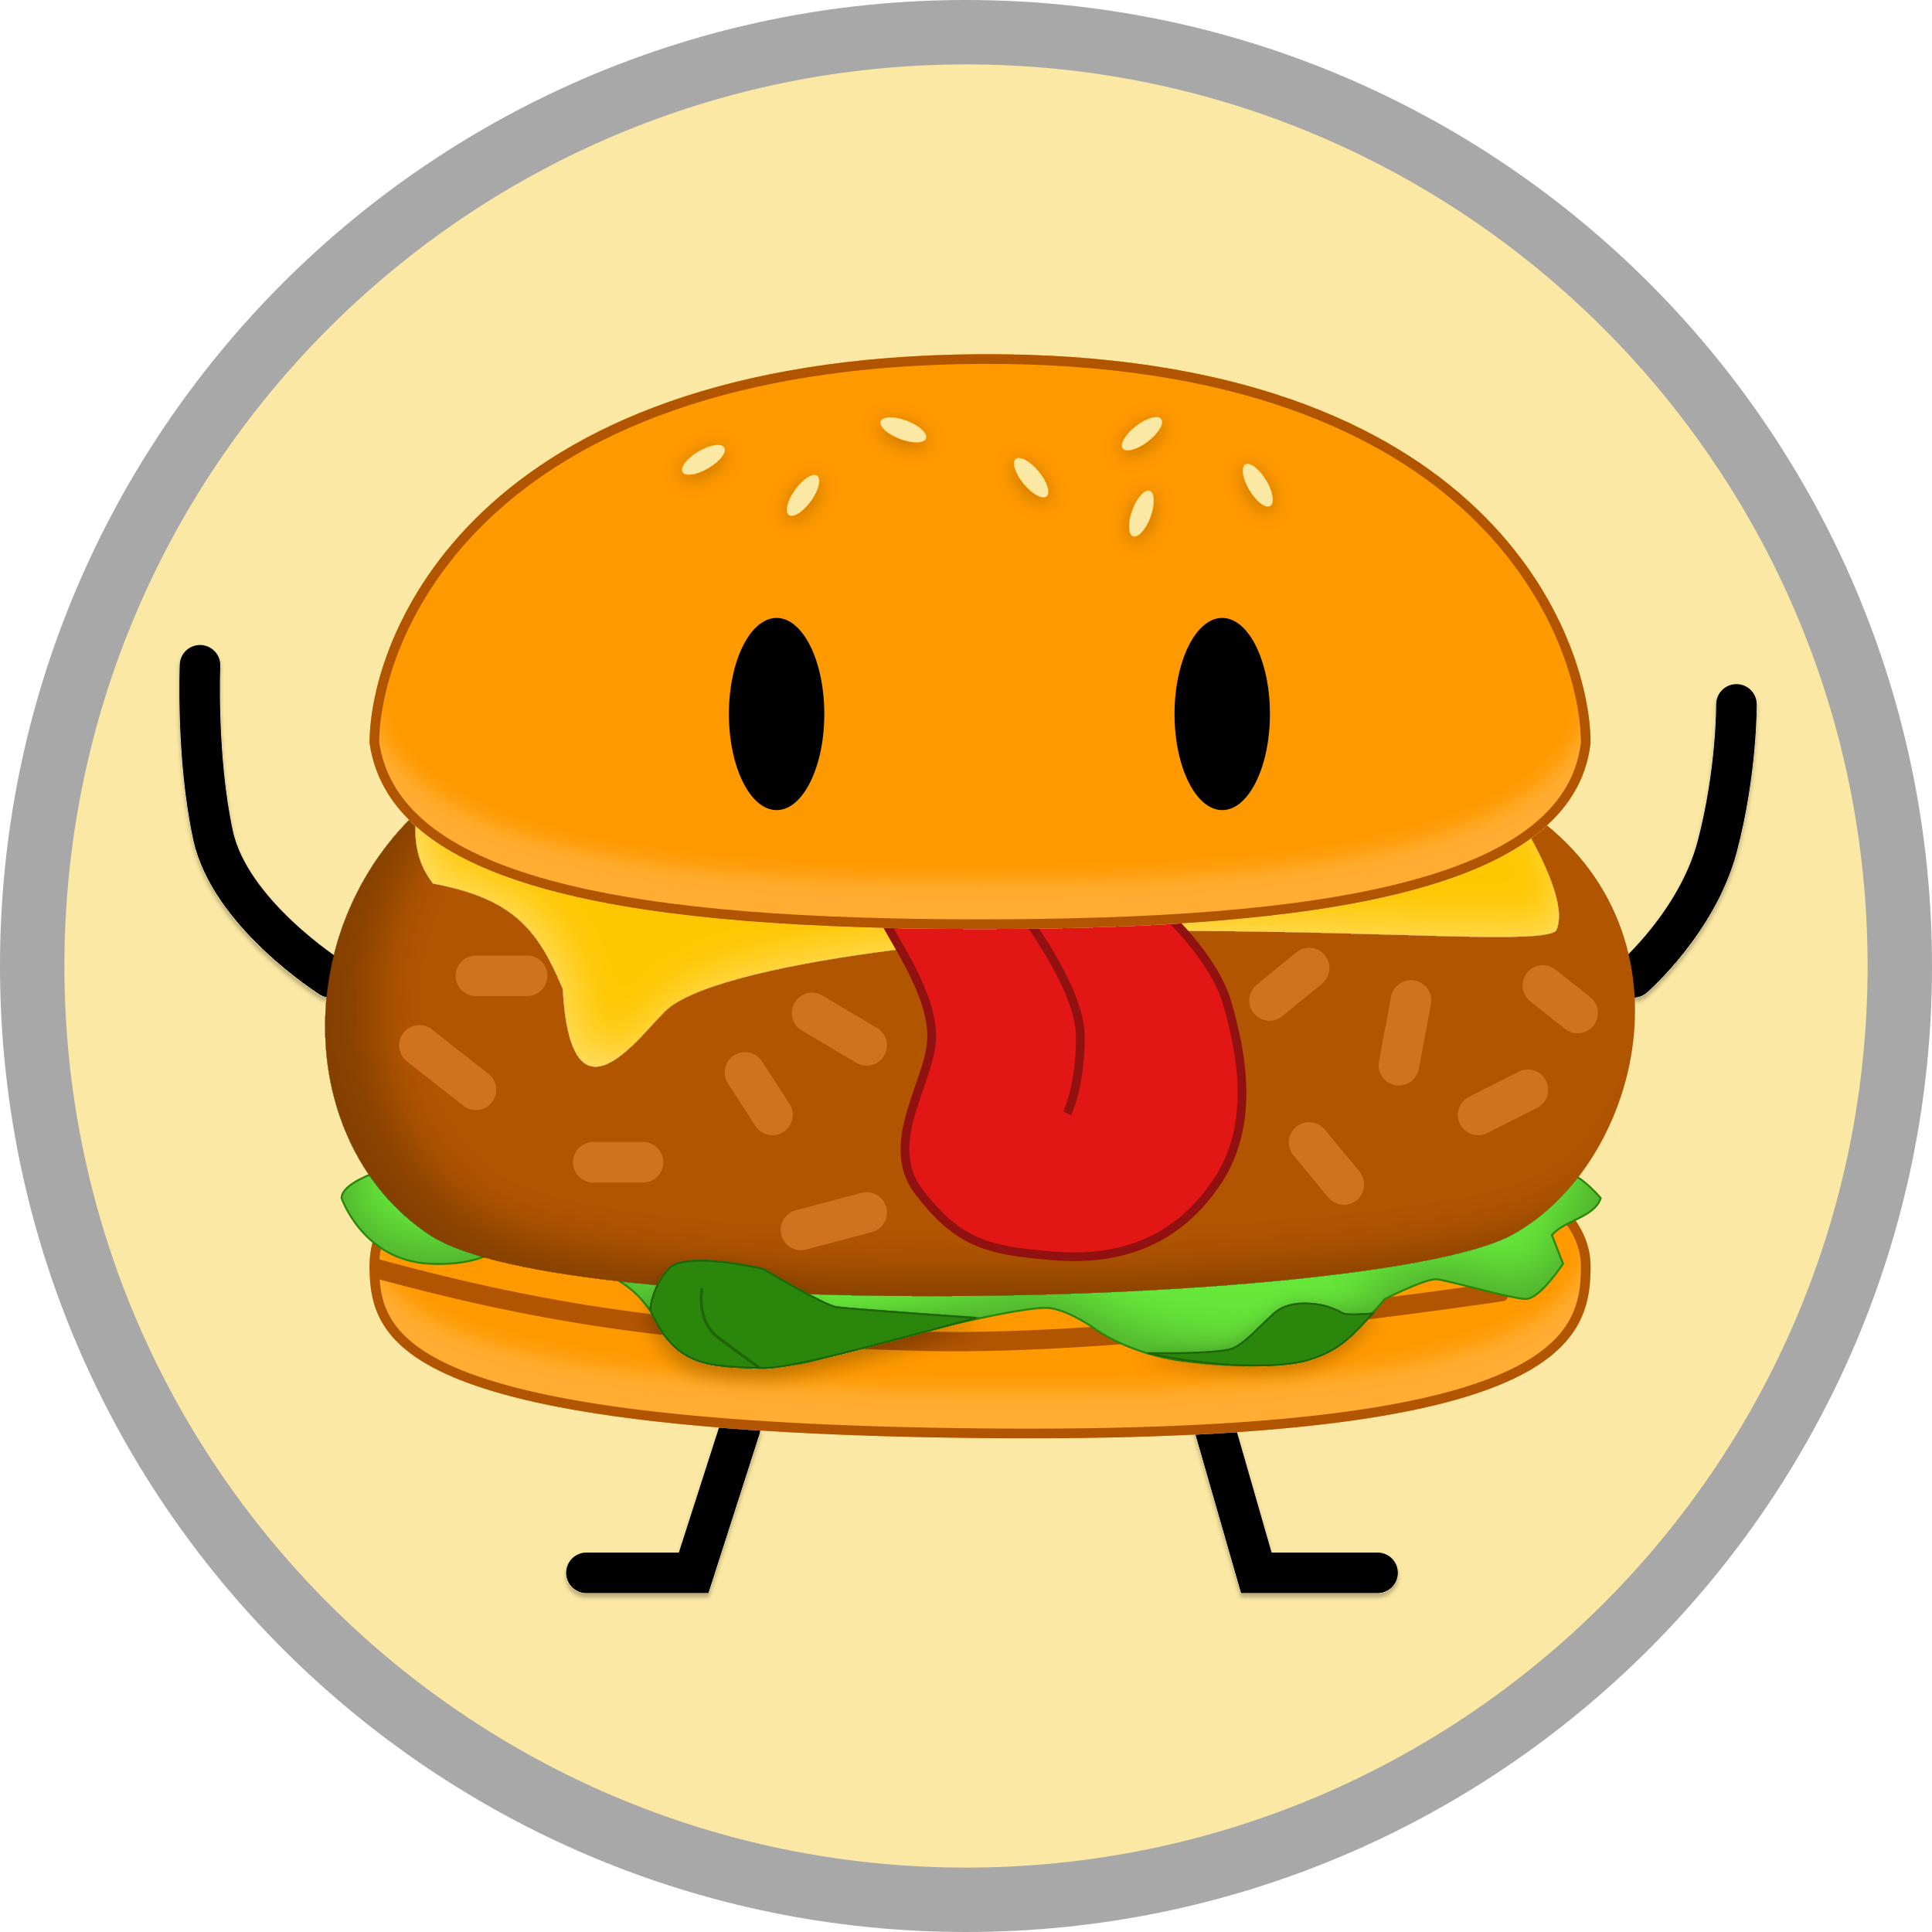
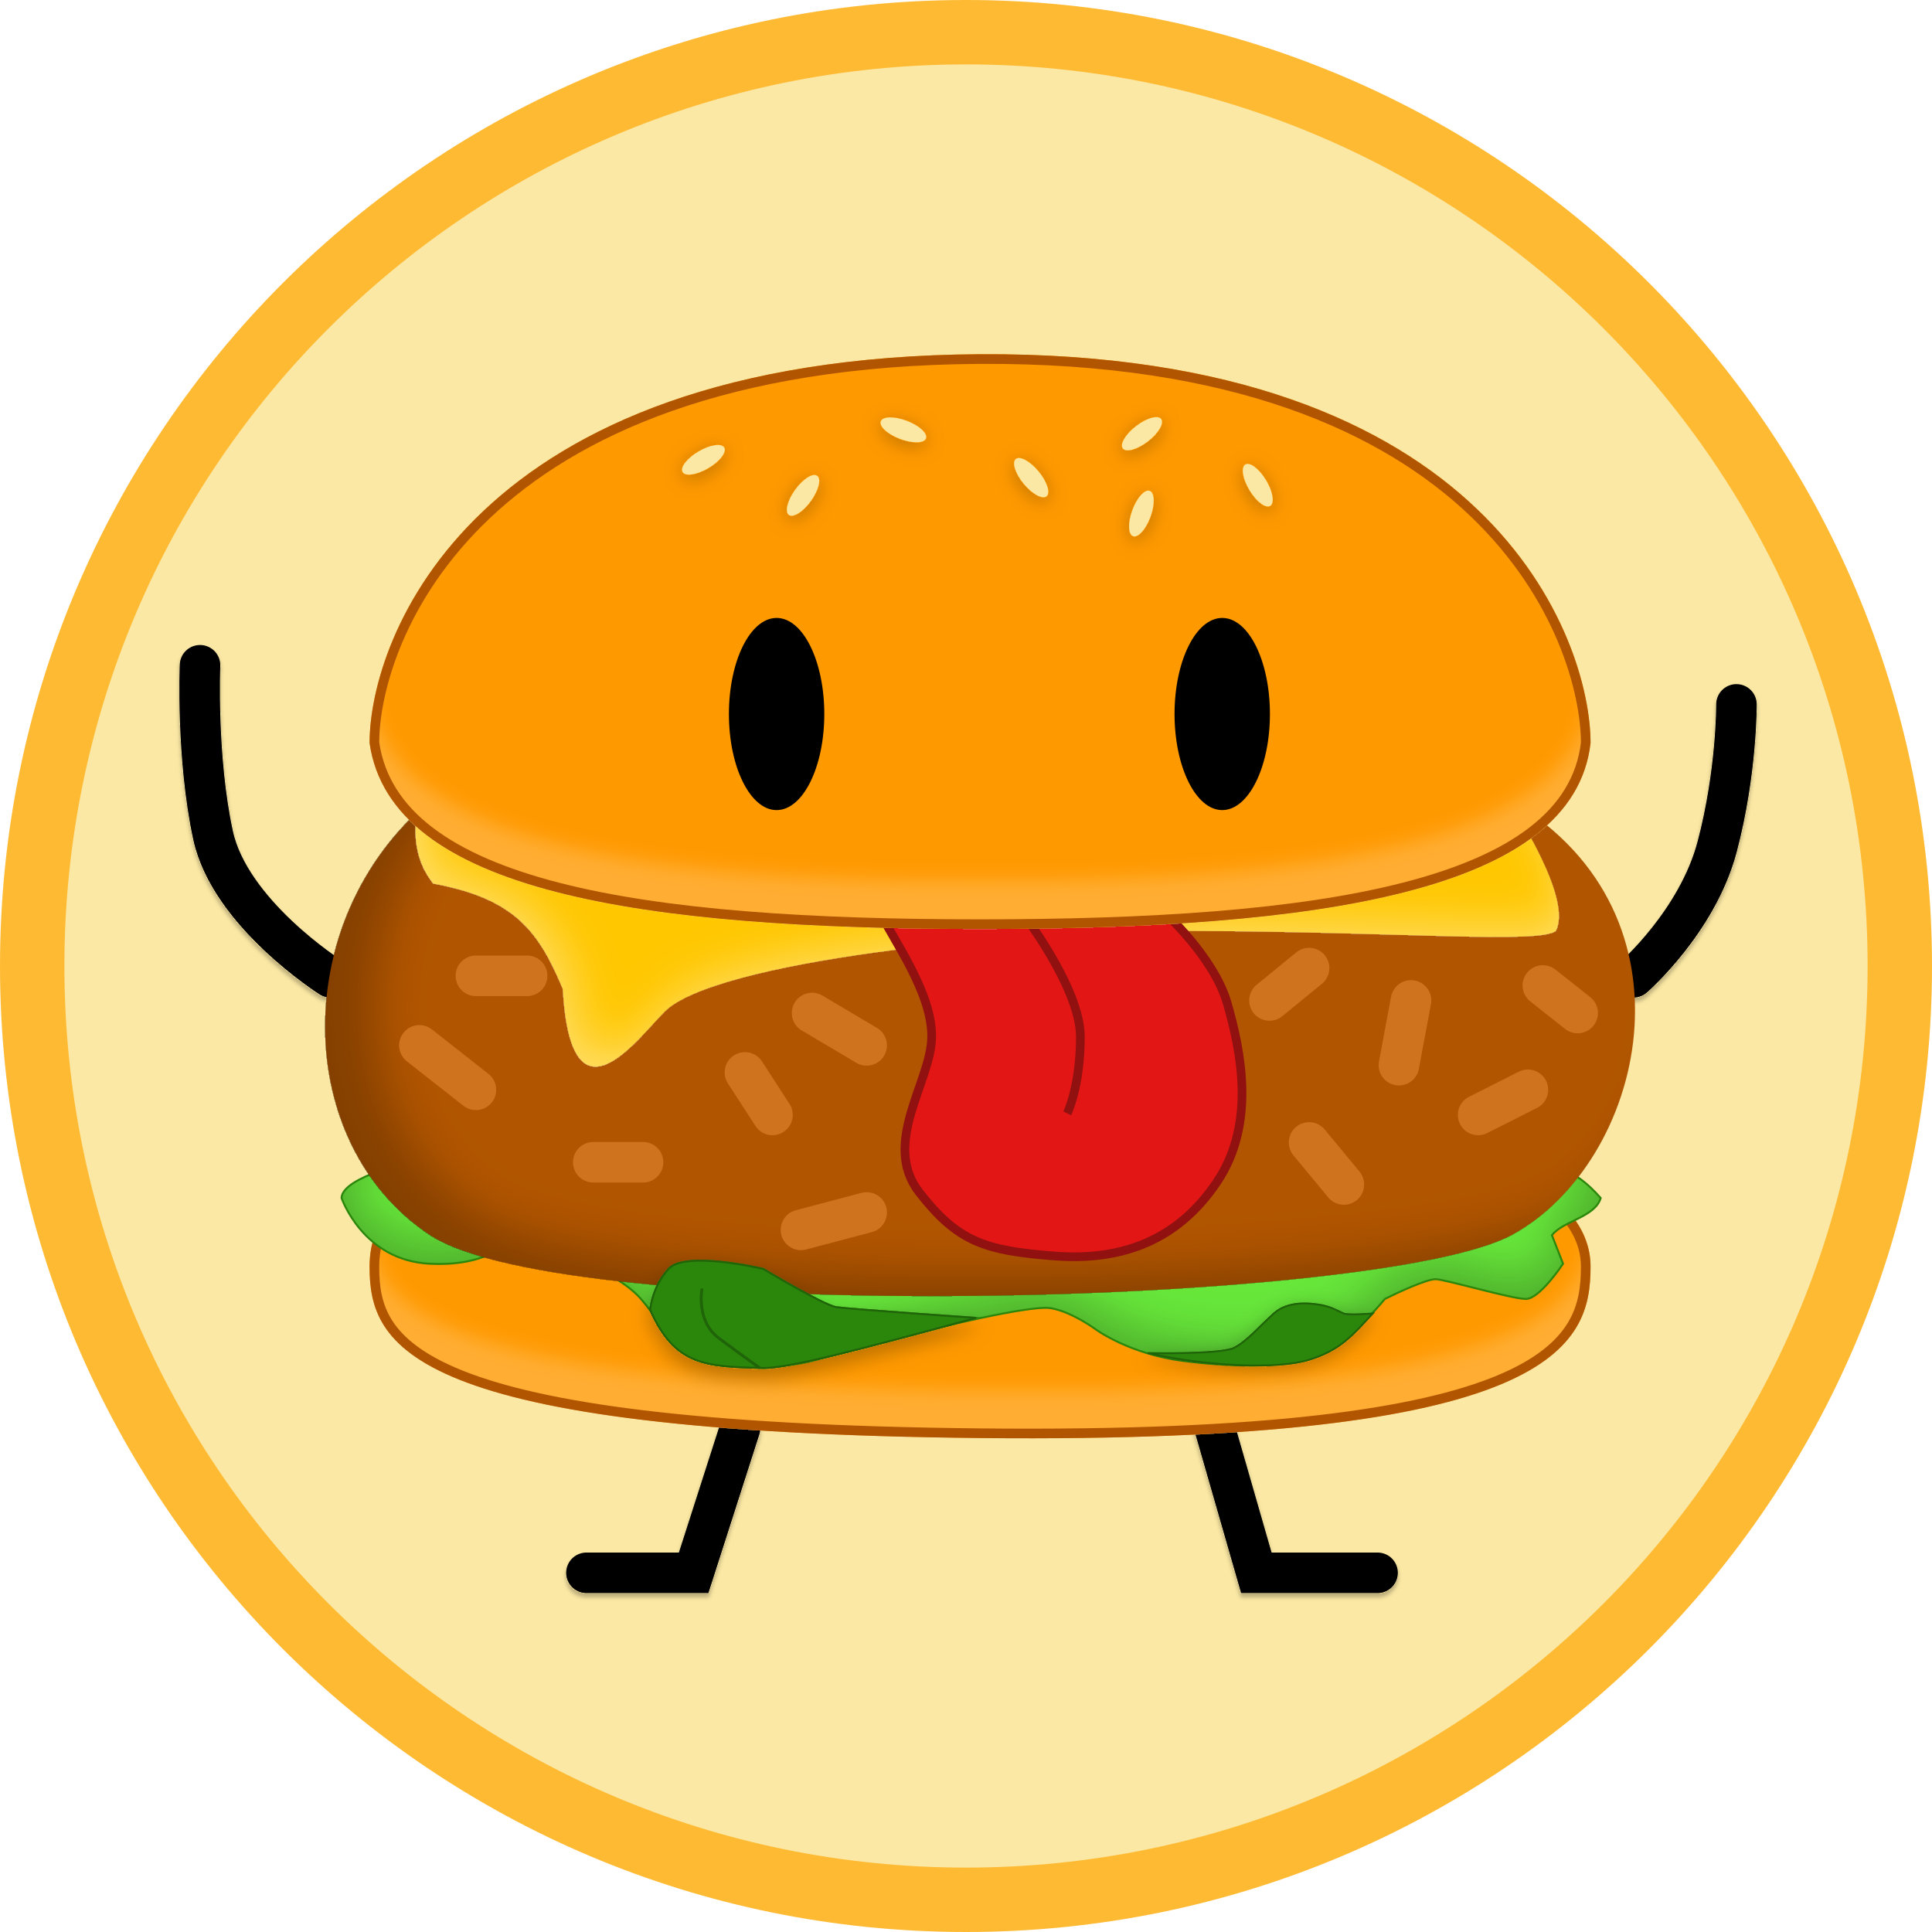
<svg xmlns="http://www.w3.org/2000/svg" width="300" height="300" viewBox="0 0 300 300" fill="none">
-   <circle cx="150" cy="150" r="145" fill="#FBE8A4" stroke="#A8A8A8" stroke-width="10" />
+   <circle cx="150" cy="150" r="145" fill="#FBE8A4" stroke="#FFBA33" stroke-width="10" />
  <g filter="url(#filter0_d_2562_6487)">
    <path d="M51.309 151.754C51.309 151.754 35.709 141.854 33.084 129.704C30.459 117.554 31.059 103.304 31.059 103.304M253.659 151.754C253.659 151.754 263.559 143.129 266.634 131.504C269.709 119.879 269.634 109.379 269.634 109.379M114.909 221.804L107.709 244.229H91.059M188.634 221.804L195.084 244.229H213.909" stroke="black" stroke-width="6.3" stroke-linecap="round" />
  </g>
  <g filter="url(#filter1_i_2562_6487)">
    <path d="M246.984 196.692C246.984 208.94 241.659 224.204 152.334 223.304C63.009 222.404 57.384 208.94 57.384 196.692C57.384 184.444 70.209 171.374 149.559 171.029C228.909 170.683 246.984 184.444 246.984 196.692Z" fill="#FF9900" />
  </g>
-   <path d="M58.134 196.898C88.393 205.196 110.007 207.413 143.184 208.27M58.148 197.68C88.371 205.95 110.026 208.164 143.164 209.02C159.944 209.453 182.507 207.518 200.848 205.48C210.024 204.46 218.154 203.414 223.989 202.622C226.907 202.226 229.252 201.894 230.867 201.661C231.675 201.544 232.301 201.452 232.725 201.389C232.936 201.358 233.098 201.334 233.206 201.318L233.329 201.299L233.361 201.294L233.368 201.293L233.37 201.293C233.371 201.293 233.371 201.293 233.259 200.551C233.146 199.81 233.146 199.81 233.146 199.81L233.144 199.81L233.136 199.811L233.106 199.816L232.984 199.834C232.876 199.85 232.716 199.874 232.505 199.906C232.083 199.968 231.459 200.06 230.653 200.176C229.041 200.409 226.701 200.74 223.788 201.136C217.961 201.926 209.844 202.971 200.682 203.989C182.348 206.027 159.873 207.951 143.203 207.52C109.997 206.663 88.425 204.443 58.144 196.123C58.239 193.394 59.042 190.658 61.206 188.041C63.534 185.226 67.485 182.495 73.975 180.101C86.97 175.307 109.902 171.952 149.562 171.779C189.213 171.606 213.468 174.961 227.785 179.848C242.114 184.739 246.234 191.055 246.234 196.692C246.234 199.702 245.904 202.79 244.114 205.756C242.325 208.72 239.016 211.66 232.866 214.237C220.523 219.406 196.998 223.004 152.341 222.554C107.681 222.104 84.069 218.509 71.639 213.557C65.442 211.087 62.1 208.309 60.29 205.486C58.679 202.975 58.228 200.348 58.148 197.68Z" stroke="#B15500" stroke-width="1.5" />
+   <path d="M246.234 196.692C246.234 199.702 245.904 202.79 244.114 205.756C242.325 208.72 239.016 211.66 232.866 214.237C220.523 219.406 196.998 223.004 152.341 222.554C107.681 222.104 84.069 218.509 71.639 213.557C65.442 211.087 62.1 208.309 60.29 205.486C58.481 202.665 58.134 199.699 58.134 196.692C58.134 193.775 58.892 190.839 61.206 188.041C63.534 185.226 67.485 182.495 73.975 180.101C86.97 175.307 109.902 171.952 149.562 171.779C189.213 171.606 213.468 174.961 227.785 179.848C242.114 184.739 246.234 191.055 246.234 196.692Z" stroke="#B15500" stroke-width="1.5" />
  <g filter="url(#filter2_i_2562_6487)">
    <path d="M53.034 186.029C53.109 182.654 64.659 180.179 64.659 180.179H236.934C241.583 181.237 244.251 181.154 248.559 186.029C247.659 189.029 242.709 189.554 240.984 191.804L242.709 196.229C242.709 196.229 239.109 201.704 236.934 201.704C234.759 201.704 224.289 198.629 222.909 198.629C221.529 198.629 217.084 200.679 215.034 201.704C215.034 201.704 211.209 206.504 206.484 209.579C201.759 212.654 191.784 212.354 183.609 211.304C175.434 210.254 170.259 206.504 170.259 206.504C170.259 206.504 166.434 203.654 163.134 203.129C159.834 202.604 144.309 206.504 144.309 206.504L126.159 211.304C126.159 211.304 117.984 213.479 110.409 211.304C102.834 209.129 104.259 207.179 99.534 201.704C94.809 196.229 79.659 191.804 79.659 191.804C79.659 191.804 77.034 196.754 66.684 196.229C56.334 195.704 53.034 186.029 53.034 186.029Z" fill="#67E73A" />
  </g>
  <path d="M53.034 186.029C53.109 182.654 64.659 180.179 64.659 180.179H236.934C241.583 181.237 244.251 181.154 248.559 186.029C247.659 189.029 242.709 189.554 240.984 191.804L242.709 196.229C242.709 196.229 239.109 201.704 236.934 201.704C234.759 201.704 224.289 198.629 222.909 198.629C221.529 198.629 217.084 200.679 215.034 201.704C215.034 201.704 211.209 206.504 206.484 209.579C201.759 212.654 191.784 212.354 183.609 211.304C175.434 210.254 170.259 206.504 170.259 206.504C170.259 206.504 166.434 203.654 163.134 203.129C159.834 202.604 144.309 206.504 144.309 206.504L126.159 211.304C126.159 211.304 117.984 213.479 110.409 211.304C102.834 209.129 104.259 207.179 99.534 201.704C94.809 196.229 79.659 191.804 79.659 191.804C79.659 191.804 77.034 196.754 66.684 196.229C56.334 195.704 53.034 186.029 53.034 186.029Z" stroke="#2B870B" stroke-width="0.3" />
  <g filter="url(#filter3_i_2562_6487)">
-     <path d="M66.695 124.401C88.642 105.941 204.892 106.605 234.818 124.401C264.744 142.196 255.3 180.577 234.818 191.734C214.336 202.89 87.976 205.877 66.695 191.734C45.415 177.591 44.749 142.861 66.695 124.401Z" fill="#B15500" />
+     <path d="M66.695 124.401C88.642 105.941 204.892 106.605 234.818 124.401C264.744 142.196 255.3 180.577 234.818 191.734C214.336 202.89 87.976 205.877 66.695 191.734C45.415 177.59 44.749 142.861 66.695 124.401Z" fill="#B15500" />
  </g>
  <g filter="url(#filter4_i_2562_6487)">
    <path d="M68.559 115.978L209.859 91.528C209.859 91.528 246.684 134.728 241.584 144.554C238.959 146.578 218.055 144.713 185.709 144.554C155.513 144.405 110.886 149.402 103.209 157.079C98.857 161.43 88.659 175.711 87.384 153.553C83.634 144.554 79.884 139.529 67.284 137.204C60.365 128.609 68.559 115.978 68.559 115.978Z" fill="#FFC700" />
  </g>
  <g filter="url(#filter5_d_2562_6487)">
    <path d="M129.909 202.828C131.859 203.129 152.484 204.553 152.484 204.553C133.036 209.822 122.841 212.532 118.584 212.578C109.643 212.342 104.709 212.288 100.809 203.428C100.809 203.428 101.034 199.828 103.734 196.903C106.434 193.979 118.584 196.903 118.584 196.903C118.584 196.903 127.959 202.528 129.909 202.828Z" fill="#2B870B" />
-     <path d="M151.583 204.641L151.585 204.641C142.282 207.161 135.148 209.077 129.802 210.379C124.289 211.721 120.694 212.405 118.585 212.428C118.516 212.427 118.448 212.425 118.379 212.423C114 212.307 110.626 212.218 107.862 211.098C105.078 209.97 102.897 207.786 100.961 203.402L100.961 203.399C100.963 203.374 100.967 203.335 100.973 203.284C100.984 203.182 101.003 203.033 101.034 202.844C101.096 202.467 101.207 201.932 101.402 201.307C101.791 200.056 102.513 198.447 103.844 197.005C104.478 196.318 105.692 195.956 107.206 195.819C108.711 195.683 110.472 195.773 112.155 195.956C113.837 196.138 115.436 196.411 116.614 196.639C117.204 196.753 117.688 196.856 118.024 196.93C118.192 196.967 118.324 196.997 118.413 197.017L118.514 197.041L118.526 197.044L118.534 197.048L118.612 197.095C118.682 197.137 118.783 197.197 118.914 197.275C119.174 197.429 119.548 197.65 120.003 197.916C120.913 198.449 122.147 199.162 123.442 199.884C124.736 200.607 126.094 201.339 127.25 201.91C127.828 202.196 128.358 202.442 128.805 202.626C129.249 202.809 129.623 202.936 129.886 202.977C130.869 203.128 136.522 203.56 141.916 203.953C144.617 204.15 147.256 204.338 149.22 204.476C150.202 204.545 151.015 204.602 151.583 204.641Z" stroke="#206409" stroke-width="0.3" />
+     <path d="M129.886 202.977C130.869 203.128 136.522 203.56 141.916 203.953C144.617 204.15 147.256 204.338 149.22 204.476C150.202 204.545 151.015 204.602 151.583 204.641L151.585 204.641C142.282 207.161 135.148 209.077 129.802 210.379C124.289 211.721 120.694 212.405 118.585 212.428C118.516 212.427 118.448 212.425 118.379 212.423C114 212.307 110.626 212.218 107.862 211.098C105.078 209.97 102.897 207.786 100.961 203.402L100.961 203.399C100.963 203.374 100.967 203.335 100.973 203.284C100.984 203.182 101.003 203.033 101.034 202.844C101.096 202.467 101.207 201.932 101.402 201.307C101.791 200.056 102.513 198.447 103.844 197.005C104.478 196.318 105.692 195.956 107.206 195.819C108.711 195.683 110.472 195.773 112.155 195.956C113.837 196.138 115.436 196.411 116.614 196.639C117.204 196.753 117.688 196.856 118.024 196.93C118.192 196.967 118.324 196.997 118.413 197.017L118.514 197.041L118.526 197.044L118.534 197.048L118.612 197.095C118.682 197.137 118.783 197.197 118.914 197.275C119.174 197.429 119.548 197.65 120.003 197.916C120.913 198.449 122.147 199.162 123.442 199.884C124.736 200.607 126.094 201.339 127.25 201.91C127.828 202.196 128.358 202.442 128.805 202.626C129.249 202.809 129.623 202.936 129.886 202.977Z" stroke="#206409" stroke-width="0.3" />
  </g>
  <path d="M109.206 200.319C109.228 200.197 109.148 200.08 109.026 200.057C108.903 200.034 108.786 200.115 108.763 200.237L109.206 200.319ZM117.985 212.428C118.115 212.245 118.115 212.245 118.115 212.245C118.115 212.245 118.115 212.245 118.115 212.245C118.115 212.245 118.115 212.245 118.114 212.245C118.114 212.244 118.114 212.244 118.113 212.243C118.112 212.242 118.11 212.241 118.107 212.239C118.101 212.235 118.093 212.229 118.082 212.222C118.061 212.206 118.028 212.183 117.986 212.153C117.901 212.093 117.776 212.003 117.615 211.888C117.293 211.657 116.827 211.322 116.251 210.905C115.098 210.071 113.506 208.91 111.744 207.598L111.475 207.959C113.239 209.272 114.833 210.435 115.987 211.27C116.564 211.687 117.031 212.023 117.353 212.254C117.515 212.369 117.64 212.459 117.725 212.519C117.767 212.55 117.8 212.573 117.821 212.588C117.832 212.596 117.84 212.602 117.846 212.606C117.849 212.608 117.851 212.609 117.852 212.61C117.853 212.611 117.853 212.611 117.854 212.611C117.854 212.611 117.854 212.612 117.854 212.612C117.854 212.612 117.854 212.612 117.854 212.612C117.854 212.612 117.854 212.612 117.985 212.428ZM111.744 207.598C110.047 206.334 109.409 204.526 109.198 203.013C109.093 202.257 109.095 201.581 109.124 201.094C109.138 200.851 109.159 200.655 109.176 200.521C109.185 200.455 109.192 200.403 109.198 200.369C109.2 200.352 109.203 200.339 109.204 200.33C109.205 200.326 109.205 200.323 109.206 200.321C109.206 200.32 109.206 200.32 109.206 200.319C109.206 200.319 109.206 200.319 109.206 200.319C109.206 200.319 109.206 200.319 109.206 200.319C109.206 200.319 109.206 200.319 108.985 200.278C108.763 200.237 108.763 200.238 108.763 200.238C108.763 200.238 108.763 200.238 108.763 200.238C108.763 200.238 108.763 200.239 108.763 200.239C108.763 200.24 108.763 200.241 108.763 200.242C108.762 200.245 108.761 200.249 108.76 200.254C108.759 200.265 108.756 200.279 108.753 200.299C108.747 200.337 108.739 200.393 108.73 200.464C108.711 200.607 108.689 200.813 108.675 201.068C108.645 201.577 108.642 202.284 108.752 203.075C108.973 204.656 109.647 206.597 111.475 207.959L111.744 207.598Z" fill="#206409" />
  <g filter="url(#filter6_d_2562_6487)">
    <path d="M191.634 209.278C189.609 210.328 178.209 210.103 178.209 210.103C187.596 212.222 198.384 212.653 203.259 211.153C208.134 209.653 209.993 207.388 213.159 203.953C213.159 203.953 209.409 204.253 208.659 203.953C207.909 203.653 206.784 202.903 204.984 202.603C203.184 202.303 199.959 202.003 197.784 203.953C195.609 205.903 193.659 208.228 191.634 209.278Z" fill="#2B870B" />
    <path d="M191.634 209.278C189.609 210.328 178.209 210.103 178.209 210.103C187.596 212.222 198.384 212.653 203.259 211.153C208.134 209.653 209.993 207.388 213.159 203.953C213.159 203.953 209.409 204.253 208.659 203.953C207.909 203.653 206.784 202.903 204.984 202.603C203.184 202.303 199.959 202.003 197.784 203.953C195.609 205.903 193.659 208.228 191.634 209.278Z" stroke="#206409" stroke-width="0.3" />
  </g>
  <path d="M144.67 161.003C144.741 154.045 138.63 145.864 136.434 141.253H158.398H180.362C180.362 141.253 188.458 148.422 190.57 155.802C192.682 163.182 195.063 174.411 189.009 183.478C182.954 192.545 174.308 195.865 163.607 195.021C152.907 194.178 148.753 192.842 142.769 185.181C136.786 177.52 144.6 167.961 144.67 161.003Z" fill="#E31616" />
  <path d="M158.398 141.253H180.362C180.362 141.253 188.458 148.422 190.57 155.802C192.682 163.182 195.063 174.411 189.009 183.478C182.954 192.545 174.308 195.865 163.607 195.021C152.907 194.178 148.753 192.842 142.769 185.181C136.786 177.52 144.6 167.961 144.67 161.003C144.741 154.045 138.63 145.864 136.434 141.253H158.398ZM158.398 141.253C158.398 141.253 167.761 153.272 167.761 161.003C167.761 168.735 165.719 172.881 165.719 172.881" stroke="#911010" stroke-width="1.35" />
  <g filter="url(#filter7_i_2562_6487)">
    <path d="M246.984 115.378C244.359 138.553 204.54 144.253 152.184 144.253C99.827 144.253 60.684 138.553 57.384 115.378C57.384 99.431 72.834 55.453 152.184 55.003C231.534 54.553 246.984 99.431 246.984 115.378Z" fill="#FF9900" />
  </g>
  <path d="M246.234 115.336C244.958 126.387 234.816 133.473 218.047 137.78C201.317 142.077 178.353 143.503 152.184 143.503C126.015 143.503 103.22 142.077 86.575 137.78C69.905 133.477 59.739 126.392 58.134 115.325C58.151 107.535 61.948 92.792 75.543 79.924C89.154 67.041 112.654 55.977 152.188 55.753C191.717 55.529 215.213 66.592 228.822 79.584C242.423 92.569 246.22 107.545 246.234 115.336Z" stroke="#B15500" stroke-width="1.5" />
  <ellipse cx="120.591" cy="110.872" rx="7.406" ry="14.919" fill="black" />
  <ellipse cx="189.788" cy="110.872" rx="7.406" ry="14.919" fill="black" />
  <g filter="url(#filter8_d_2562_6487)">
    <ellipse cx="109.227" cy="71.398" rx="3.75" ry="1.5" transform="rotate(-30.4858 109.227 71.398)" fill="#FBE8A4" />
  </g>
  <g filter="url(#filter9_d_2562_6487)">
    <ellipse cx="177.327" cy="67.349" rx="3.75" ry="1.5" transform="rotate(-37.5414 177.327 67.3487)" fill="#FBE8A4" />
  </g>
  <g filter="url(#filter10_d_2562_6487)">
    <ellipse cx="177.236" cy="79.74" rx="3.75" ry="1.5" transform="rotate(-69.814 177.236 79.7401)" fill="#FBE8A4" />
  </g>
  <g filter="url(#filter11_d_2562_6487)">
    <ellipse cx="140.277" cy="66.748" rx="3.75" ry="1.5" transform="rotate(20.8145 140.277 66.7483)" fill="#FBE8A4" />
  </g>
  <g filter="url(#filter12_d_2562_6487)">
    <ellipse cx="160.12" cy="74.168" rx="3.75" ry="1.5" transform="rotate(50.4505 160.12 74.1679)" fill="#FBE8A4" />
  </g>
  <g filter="url(#filter13_d_2562_6487)">
    <ellipse cx="195.303" cy="75.34" rx="3.75" ry="1.5" transform="rotate(-121.05 195.303 75.3398)" fill="#FBE8A4" />
  </g>
  <g filter="url(#filter14_d_2562_6487)">
    <ellipse cx="124.696" cy="76.921" rx="3.75" ry="1.5" transform="rotate(-54.1468 124.696 76.9211)" fill="#FBE8A4" />
  </g>
  <path d="M65.125 162.325L73.9 169.225M92.125 180.475H99.85M115.675 166.525L119.95 173.125M217.225 165.4L219.1 155.35M229.525 173.125L237.25 169.225M203.275 177.4L208.675 183.925M126.1 157.3L134.575 162.325M203.275 150.325L197.125 155.35M239.575 153.025L244.975 157.3M73.9 151.525H81.85M124.375 190.975L134.575 188.275" stroke="#CF731E" stroke-width="6.3" stroke-linecap="round" />
  <defs>
    <filter id="filter0_d_2562_6487" x="27.25" y="100.153" width="246.135" height="148.426" filterUnits="userSpaceOnUse" color-interpolation-filters="sRGB">
      <feFlood flood-opacity="0" result="BackgroundImageFix" />
      <feColorMatrix in="SourceAlpha" type="matrix" values="0 0 0 0 0 0 0 0 0 0 0 0 0 0 0 0 0 0 127 0" result="hardAlpha" />
      <feOffset dy="0.6" />
      <feGaussianBlur stdDeviation="0.3" />
      <feComposite in2="hardAlpha" operator="out" />
      <feColorMatrix type="matrix" values="0 0 0 0 0 0 0 0 0 0 0 0 0 0 0 0 0 0 0.25 0" />
      <feBlend mode="normal" in2="BackgroundImageFix" result="effect1_dropShadow_2562_6487" />
      <feBlend mode="normal" in="SourceGraphic" in2="effect1_dropShadow_2562_6487" result="shape" />
    </filter>
    <filter id="filter1_i_2562_6487" x="57.384" y="168.022" width="189.6" height="55.319" filterUnits="userSpaceOnUse" color-interpolation-filters="sRGB">
      <feFlood flood-opacity="0" result="BackgroundImageFix" />
      <feBlend mode="normal" in="SourceGraphic" in2="BackgroundImageFix" result="shape" />
      <feColorMatrix in="SourceAlpha" type="matrix" values="0 0 0 0 0 0 0 0 0 0 0 0 0 0 0 0 0 0 127 0" result="hardAlpha" />
      <feOffset dy="-7.5" />
      <feGaussianBlur stdDeviation="1.5" />
      <feComposite in2="hardAlpha" operator="arithmetic" k2="-1" k3="1" />
      <feColorMatrix type="matrix" values="0 0 0 0 1 0 0 0 0 1 0 0 0 0 1 0 0 0 0.2 0" />
      <feBlend mode="normal" in2="shape" result="effect1_innerShadow_2562_6487" />
    </filter>
    <filter id="filter2_i_2562_6487" x="52.884" y="177.028" width="195.843" height="35.392" filterUnits="userSpaceOnUse" color-interpolation-filters="sRGB">
      <feFlood flood-opacity="0" result="BackgroundImageFix" />
      <feBlend mode="normal" in="SourceGraphic" in2="BackgroundImageFix" result="shape" />
      <feColorMatrix in="SourceAlpha" type="matrix" values="0 0 0 0 0 0 0 0 0 0 0 0 0 0 0 0 0 0 127 0" result="hardAlpha" />
      <feOffset dy="-3" />
      <feGaussianBlur stdDeviation="3.75" />
      <feComposite in2="hardAlpha" operator="arithmetic" k2="-1" k3="1" />
      <feColorMatrix type="matrix" values="0 0 0 0 0 0 0 0 0 0 0 0 0 0 0 0 0 0 0.25 0" />
      <feBlend mode="normal" in2="shape" result="effect1_innerShadow_2562_6487" />
    </filter>
    <filter id="filter3_i_2562_6487" x="50.484" y="107.804" width="210.9" height="93.45" filterUnits="userSpaceOnUse" color-interpolation-filters="sRGB">
      <feFlood flood-opacity="0" result="BackgroundImageFix" />
      <feBlend mode="normal" in="SourceGraphic" in2="BackgroundImageFix" result="shape" />
      <feColorMatrix in="SourceAlpha" type="matrix" values="0 0 0 0 0 0 0 0 0 0 0 0 0 0 0 0 0 0 127 0" result="hardAlpha" />
      <feOffset dx="7.5" dy="-3" />
      <feGaussianBlur stdDeviation="3.75" />
      <feComposite in2="hardAlpha" operator="arithmetic" k2="-1" k3="1" />
      <feColorMatrix type="matrix" values="0 0 0 0 0 0 0 0 0 0 0 0 0 0 0 0 0 0 0.25 0" />
      <feBlend mode="normal" in2="shape" result="effect1_innerShadow_2562_6487" />
    </filter>
    <filter id="filter4_i_2562_6487" x="64.508" y="90.028" width="179.061" height="75.599" filterUnits="userSpaceOnUse" color-interpolation-filters="sRGB">
      <feFlood flood-opacity="0" result="BackgroundImageFix" />
      <feBlend mode="normal" in="SourceGraphic" in2="BackgroundImageFix" result="shape" />
      <feColorMatrix in="SourceAlpha" type="matrix" values="0 0 0 0 0 0 0 0 0 0 0 0 0 0 0 0 0 0 127 0" result="hardAlpha" />
      <feOffset dx="1.5" dy="-1.5" />
      <feGaussianBlur stdDeviation="3.75" />
      <feComposite in2="hardAlpha" operator="arithmetic" k2="-1" k3="1" />
      <feColorMatrix type="matrix" values="0 0 0 0 1 0 0 0 0 1 0 0 0 0 1 0 0 0 0.4 0" />
      <feBlend mode="normal" in2="shape" result="effect1_innerShadow_2562_6487" />
    </filter>
    <filter id="filter5_d_2562_6487" x="97.809" y="194.104" width="57.675" height="22.975" filterUnits="userSpaceOnUse" color-interpolation-filters="sRGB">
      <feFlood flood-opacity="0" result="BackgroundImageFix" />
      <feColorMatrix in="SourceAlpha" type="matrix" values="0 0 0 0 0 0 0 0 0 0 0 0 0 0 0 0 0 0 127 0" result="hardAlpha" />
      <feOffset dy="1.5" />
      <feGaussianBlur stdDeviation="1.5" />
      <feComposite in2="hardAlpha" operator="out" />
      <feColorMatrix type="matrix" values="0 0 0 0 0 0 0 0 0 0 0 0 0 0 0 0 0 0 0.25 0" />
      <feBlend mode="normal" in2="BackgroundImageFix" result="effect1_dropShadow_2562_6487" />
      <feBlend mode="normal" in="SourceGraphic" in2="effect1_dropShadow_2562_6487" result="shape" />
    </filter>
    <filter id="filter6_d_2562_6487" x="175.176" y="199.833" width="41.353" height="15.958" filterUnits="userSpaceOnUse" color-interpolation-filters="sRGB">
      <feFlood flood-opacity="0" result="BackgroundImageFix" />
      <feColorMatrix in="SourceAlpha" type="matrix" values="0 0 0 0 0 0 0 0 0 0 0 0 0 0 0 0 0 0 127 0" result="hardAlpha" />
      <feOffset dy="0.6" />
      <feGaussianBlur stdDeviation="1.5" />
      <feComposite in2="hardAlpha" operator="out" />
      <feColorMatrix type="matrix" values="0 0 0 0 0 0 0 0 0 0 0 0 0 0 0 0 0 0 0.25 0" />
      <feBlend mode="normal" in2="BackgroundImageFix" result="effect1_dropShadow_2562_6487" />
      <feBlend mode="normal" in="SourceGraphic" in2="effect1_dropShadow_2562_6487" result="shape" />
    </filter>
    <filter id="filter7_i_2562_6487" x="57.384" y="52" width="189.6" height="92.253" filterUnits="userSpaceOnUse" color-interpolation-filters="sRGB">
      <feFlood flood-opacity="0" result="BackgroundImageFix" />
      <feBlend mode="normal" in="SourceGraphic" in2="BackgroundImageFix" result="shape" />
      <feColorMatrix in="SourceAlpha" type="matrix" values="0 0 0 0 0 0 0 0 0 0 0 0 0 0 0 0 0 0 127 0" result="hardAlpha" />
      <feOffset dy="-7.5" />
      <feGaussianBlur stdDeviation="1.5" />
      <feComposite in2="hardAlpha" operator="arithmetic" k2="-1" k3="1" />
      <feColorMatrix type="matrix" values="0 0 0 0 1 0 0 0 0 1 0 0 0 0 1 0 0 0 0.2 0" />
      <feBlend mode="normal" in2="shape" result="effect1_innerShadow_2562_6487" />
    </filter>
    <filter id="filter8_d_2562_6487" x="102.906" y="66.698" width="12.642" height="10.601" filterUnits="userSpaceOnUse" color-interpolation-filters="sRGB">
      <feFlood flood-opacity="0" result="BackgroundImageFix" />
      <feColorMatrix in="SourceAlpha" type="matrix" values="0 0 0 0 0 0 0 0 0 0 0 0 0 0 0 0 0 0 127 0" result="hardAlpha" />
      <feOffset dy="0.6" />
      <feGaussianBlur stdDeviation="1.5" />
      <feComposite in2="hardAlpha" operator="out" />
      <feColorMatrix type="matrix" values="0 0 0 0 0 0 0 0 0 0 0 0 0 0 0 0 0 0 0.25 0" />
      <feBlend mode="normal" in2="BackgroundImageFix" result="effect1_dropShadow_2562_6487" />
      <feBlend mode="normal" in="SourceGraphic" in2="effect1_dropShadow_2562_6487" result="shape" />
    </filter>
    <filter id="filter9_d_2562_6487" x="171.215" y="62.373" width="12.224" height="11.152" filterUnits="userSpaceOnUse" color-interpolation-filters="sRGB">
      <feFlood flood-opacity="0" result="BackgroundImageFix" />
      <feColorMatrix in="SourceAlpha" type="matrix" values="0 0 0 0 0 0 0 0 0 0 0 0 0 0 0 0 0 0 127 0" result="hardAlpha" />
      <feOffset dy="0.6" />
      <feGaussianBlur stdDeviation="1.5" />
      <feComposite in2="hardAlpha" operator="out" />
      <feColorMatrix type="matrix" values="0 0 0 0 0 0 0 0 0 0 0 0 0 0 0 0 0 0 0.25 0" />
      <feBlend mode="normal" in2="BackgroundImageFix" result="effect1_dropShadow_2562_6487" />
      <feBlend mode="normal" in="SourceGraphic" in2="effect1_dropShadow_2562_6487" result="shape" />
    </filter>
    <filter id="filter10_d_2562_6487" x="172.324" y="73.783" width="9.824" height="13.115" filterUnits="userSpaceOnUse" color-interpolation-filters="sRGB">
      <feFlood flood-opacity="0" result="BackgroundImageFix" />
      <feColorMatrix in="SourceAlpha" type="matrix" values="0 0 0 0 0 0 0 0 0 0 0 0 0 0 0 0 0 0 127 0" result="hardAlpha" />
      <feOffset dy="0.6" />
      <feGaussianBlur stdDeviation="1.5" />
      <feComposite in2="hardAlpha" operator="out" />
      <feColorMatrix type="matrix" values="0 0 0 0 0 0 0 0 0 0 0 0 0 0 0 0 0 0 0.25 0" />
      <feBlend mode="normal" in2="BackgroundImageFix" result="effect1_dropShadow_2562_6487" />
      <feBlend mode="normal" in="SourceGraphic" in2="effect1_dropShadow_2562_6487" result="shape" />
    </filter>
    <filter id="filter11_d_2562_6487" x="133.73" y="62.414" width="13.093" height="9.868" filterUnits="userSpaceOnUse" color-interpolation-filters="sRGB">
      <feFlood flood-opacity="0" result="BackgroundImageFix" />
      <feColorMatrix in="SourceAlpha" type="matrix" values="0 0 0 0 0 0 0 0 0 0 0 0 0 0 0 0 0 0 127 0" result="hardAlpha" />
      <feOffset dy="0.6" />
      <feGaussianBlur stdDeviation="1.5" />
      <feComposite in2="hardAlpha" operator="out" />
      <feColorMatrix type="matrix" values="0 0 0 0 0 0 0 0 0 0 0 0 0 0 0 0 0 0 0.25 0" />
      <feBlend mode="normal" in2="BackgroundImageFix" result="effect1_dropShadow_2562_6487" />
      <feBlend mode="normal" in="SourceGraphic" in2="effect1_dropShadow_2562_6487" result="shape" />
    </filter>
    <filter id="filter12_d_2562_6487" x="154.466" y="68.722" width="11.308" height="12.092" filterUnits="userSpaceOnUse" color-interpolation-filters="sRGB">
      <feFlood flood-opacity="0" result="BackgroundImageFix" />
      <feColorMatrix in="SourceAlpha" type="matrix" values="0 0 0 0 0 0 0 0 0 0 0 0 0 0 0 0 0 0 127 0" result="hardAlpha" />
      <feOffset dy="0.6" />
      <feGaussianBlur stdDeviation="1.5" />
      <feComposite in2="hardAlpha" operator="out" />
      <feColorMatrix type="matrix" values="0 0 0 0 0 0 0 0 0 0 0 0 0 0 0 0 0 0 0.25 0" />
      <feBlend mode="normal" in2="BackgroundImageFix" result="effect1_dropShadow_2562_6487" />
      <feBlend mode="normal" in="SourceGraphic" in2="effect1_dropShadow_2562_6487" result="shape" />
    </filter>
    <filter id="filter13_d_2562_6487" x="189.98" y="69.634" width="10.645" height="12.611" filterUnits="userSpaceOnUse" color-interpolation-filters="sRGB">
      <feFlood flood-opacity="0" result="BackgroundImageFix" />
      <feColorMatrix in="SourceAlpha" type="matrix" values="0 0 0 0 0 0 0 0 0 0 0 0 0 0 0 0 0 0 127 0" result="hardAlpha" />
      <feOffset dy="0.6" />
      <feGaussianBlur stdDeviation="1.5" />
      <feComposite in2="hardAlpha" operator="out" />
      <feColorMatrix type="matrix" values="0 0 0 0 0 0 0 0 0 0 0 0 0 0 0 0 0 0 0.25 0" />
      <feBlend mode="normal" in2="BackgroundImageFix" result="effect1_dropShadow_2562_6487" />
      <feBlend mode="normal" in="SourceGraphic" in2="effect1_dropShadow_2562_6487" result="shape" />
    </filter>
    <filter id="filter14_d_2562_6487" x="119.186" y="71.357" width="11.021" height="12.329" filterUnits="userSpaceOnUse" color-interpolation-filters="sRGB">
      <feFlood flood-opacity="0" result="BackgroundImageFix" />
      <feColorMatrix in="SourceAlpha" type="matrix" values="0 0 0 0 0 0 0 0 0 0 0 0 0 0 0 0 0 0 127 0" result="hardAlpha" />
      <feOffset dy="0.6" />
      <feGaussianBlur stdDeviation="1.5" />
      <feComposite in2="hardAlpha" operator="out" />
      <feColorMatrix type="matrix" values="0 0 0 0 0 0 0 0 0 0 0 0 0 0 0 0 0 0 0.25 0" />
      <feBlend mode="normal" in2="BackgroundImageFix" result="effect1_dropShadow_2562_6487" />
      <feBlend mode="normal" in="SourceGraphic" in2="effect1_dropShadow_2562_6487" result="shape" />
    </filter>
  </defs>
</svg>
